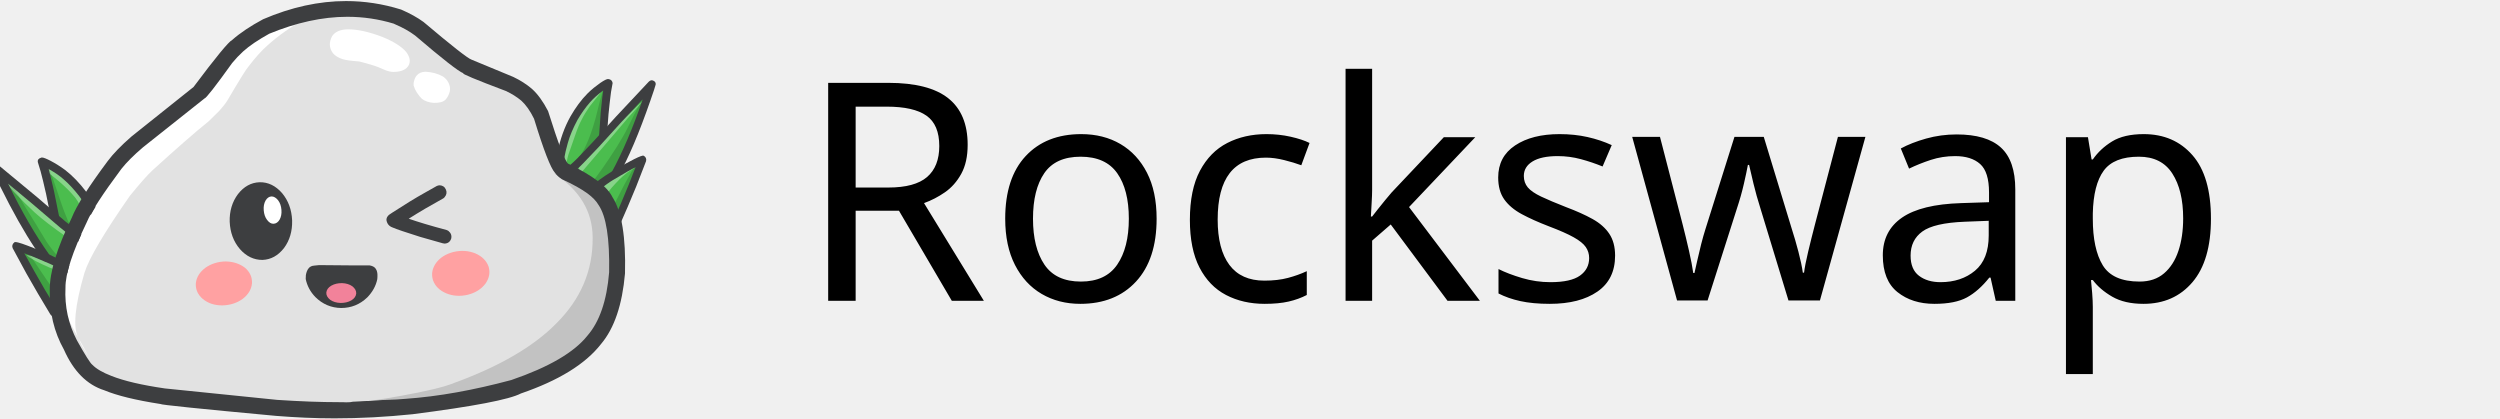
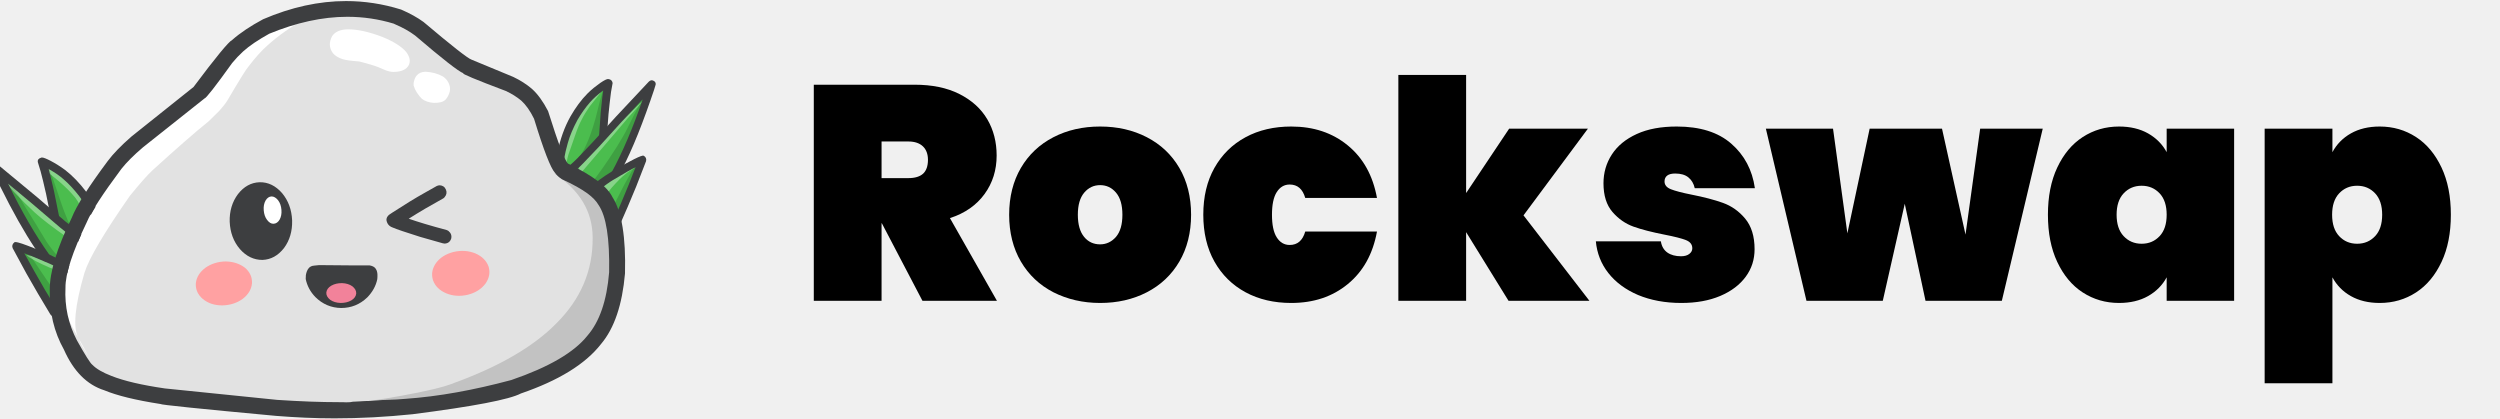
<svg xmlns="http://www.w3.org/2000/svg" version="1.1" id="Calque_1" x="0px" y="0px" viewBox="0 0 1638 274" style="enable-background:new 0 0 1638 274;" xml:space="preserve">
  <style type="text/css">
	.st0{fill:#E2E2E2;}
	.st1{fill:#4BBD4E;}
	.st2{fill:#FFFFFF;}
	.st3{fill:#C2C2C2;}
	.st4{fill:#3FA042;}
	.st5{fill:#FFFFFF;fill-opacity:0.341;}
	.st6{fill:#3D3E40;}
	.st7{fill:#F2829A;}
	.st8{fill:#FFA1A2;}
	.st9{fill:none;}
- 	.st10{font-family:'Poppins-Black';}
- 	.st11{font-size:200px;}
+ 	.st10{enable-background:new    ;}
</style>
  <g>
    <g>
-       <path class="st0" d="M229.6,6.4c-6.6,0-13.8,1.2-21.7,3.6h0c-16.9,0.2-33.4,6.2-49.7,17.8c-3.5,2.7-7.5,6.7-12.2,11.9    c-13.8,18.3-21.3,27.6-22.7,27.9c-2.8,3.1-12.8,10.6-30.1,22.7c-5.3,4.3-9.9,8.5-13.7,12.6c-9.4,9.5-17.3,20.3-23.5,32.5    c-16.6,31-22.1,56.2-16.4,75.9c2,9.4,7.8,19.2,17.5,29.5c4.7,5.3,12.7,9.7,24,13.2c14.1,4,25.4,6.1,34,6.4l79.2,3.3l4.5,0l0,0    l-2.2,3.6l-0.1,0.1c12.9,2.2,27.1,3.4,42.4,3.4c4.9,0,10-0.1,15.2-0.3c15.9-1,39.9-5.1,72.1-12.5c31.8-8.9,53.9-23.3,66.3-43.1    c5.5-8.6,8.9-19.2,10.1-31.9c2-19.8,0.9-33.5-3.2-41.1c-2.5-5.7-6.1-11.1-10.8-16.4c-0.4-1.1-5.5-5.4-15.2-13    c-1.7-1.5-3.2-3-4.6-4.7c-0.8-0.4-4.3-6.3-10.6-17.6l-3-3.7h0c-3.6-11.1-8.2-19-14-23.9c-3.5-2.9-7-5.3-10.5-7.2    c-1-0.7-10.2-5.1-27.8-13.5c-3.7-1.8-7.2-3.8-10.8-5.9c-4.5-2.6-11.9-8.6-22.1-17.9c-2.1-1.6-4-2.9-5.7-3.7    c-9.9-5.1-20.3-7.7-31-7.7c-0.1,0-0.2,0-0.3,0C231.9,6.5,230.7,6.4,229.6,6.4z" />
+       <path class="st0" d="M229.6,6.4c-6.6,0-13.8,1.2-21.7,3.6l0,0c-16.9,0.2-33.4,6.2-49.7,17.8c-3.5,2.7-7.5,6.7-12.2,11.9    c-13.8,18.3-21.3,27.6-22.7,27.9c-2.8,3.1-12.8,10.6-30.1,22.7c-5.3,4.3-9.9,8.5-13.7,12.6c-9.4,9.5-17.3,20.3-23.5,32.5    c-16.6,31-22.1,56.2-16.4,75.9c2,9.4,7.8,19.2,17.5,29.5c4.7,5.3,12.7,9.7,24,13.2c14.1,4,25.4,6.1,34,6.4l79.2,3.3h4.5l0,0    l-2.2,3.6l-0.1,0.1c12.9,2.2,27.1,3.4,42.4,3.4c4.9,0,10-0.1,15.2-0.3c15.9-1,39.9-5.1,72.1-12.5c31.8-8.9,53.9-23.3,66.3-43.1    c5.5-8.6,8.9-19.2,10.1-31.9c2-19.8,0.9-33.5-3.2-41.1c-2.5-5.7-6.1-11.1-10.8-16.4c-0.4-1.1-5.5-5.4-15.2-13    c-1.7-1.5-3.2-3-4.6-4.7c-0.8-0.4-4.3-6.3-10.6-17.6l-3-3.7l0,0c-3.6-11.1-8.2-19-14-23.9c-3.5-2.9-7-5.3-10.5-7.2    c-1-0.7-10.2-5.1-27.8-13.5c-3.7-1.8-7.2-3.8-10.8-5.9c-4.5-2.6-11.9-8.6-22.1-17.9c-2.1-1.6-4-2.9-5.7-3.7    c-9.9-5.1-20.3-7.7-31-7.7c-0.1,0-0.2,0-0.3,0C231.9,6.5,230.7,6.4,229.6,6.4z" />
    </g>
    <g>
      <path class="st1" d="M417.2,107.7c-8.5,2.2-16.4,7.1-23.8,14.6l11.5,16.8c0.4-0.7,0.9-1.6,1.3-2.6l5.9-13.3    c0.5-1.2,1.6-3.4,3.3-6.7c0.4-0.8,0.7-1.5,1-2.3C417.5,111.4,417.8,109.2,417.2,107.7" />
    </g>
    <g>
-       <path class="st1" d="M423,61.3l-5.2,5.4l-24.8,24.5l-18.2,19.3l20.2,12.8c4.6-4.9,6.9-7.5,6.9-7.9c1.1-1.9,4.3-8.2,9.6-18.8    c3.6-6.5,5.4-10,5.5-10.3C420.8,77,422.8,68.7,423,61.3" />
+       <path class="st1" d="M423,61.3l-5.2,5.4L393,91.2l-18.2,19.3l20.2,12.8c4.6-4.9,6.9-7.5,6.9-7.9c1.1-1.9,4.3-8.2,9.6-18.8    c3.6-6.5,5.4-10,5.5-10.3C420.8,77,422.8,68.7,423,61.3" />
    </g>
    <g>
      <path class="st1" d="M397.8,57.9c-3.2,0.1-7.3,2.7-12.4,7.7c-5,5.7-9.1,11.7-12.5,18c-3,6.1-4.9,12.5-6,19.1    c-0.4,2.9-0.5,4.9-0.4,5.9c0.1,0.7,1,1.7,2.6,2.9c3.8,2.4,8.1,3.6,13,3.4L397.8,91c-0.9-2.8-1.3-6.2-1.3-10.3c0-1.8,0.1-4.1,0.2-7    c0-0.6,0.3-3.7,0.8-9.4c0.2-3.6,0.3-5.6,0.3-6.2C397.9,58,397.9,58,397.8,57.9" />
    </g>
    <g>
      <path class="st1" d="M13.8,162.6c-0.3,0.2-0.2,0.9,0.2,2.1c0.3,1.2,0.9,2.7,1.6,4.3c0.1,0.4,2.3,4.6,6.6,12.4l3.6,7.6    c0.4,0.9,0.8,1.6,1,2c1.2,2,2.4,3.8,3.6,5.2c1.6,1.7,3.6,3.6,5.9,5.6l3.3-27.8c-6.8-4-10.9-6.2-12.4-6.8    C20.7,164.7,16.2,163.1,13.8,162.6" />
    </g>
    <g>
      <path class="st1" d="M3.2,115.7c-0.3,1.9,0.3,5.1,2,9.8c0.4,1.6,3.8,8.2,10.1,19.8c7.5,13.6,14.8,24.1,21.6,31.5l10.9-27    c-8.2-4.8-16.1-10.2-23.6-16.2c-2.5-1.9-5.5-4.4-9.1-7.3C9.4,120.9,5.4,117.3,3.2,115.7" />
    </g>
    <g>
      <path class="st1" d="M29.7,107.7c1.4,2.8,2.2,4.7,2.4,5.7c0.5,1.4,0.9,3.4,1.4,5.8c0.3,1.3,0.5,3.1,0.8,5.1    c0.2,1.1,0.6,5.4,1.4,12.9c0.4,3.6,0.8,6.5,1.2,8.7l11.3,6.9c3.5-6.3,5.9-11,7-14.1c1.1-3,1.5-5.3,1-6.9c-0.3-0.6-1.2-1.8-2.9-3.6    l-4.6-4.5c-4.6-4.9-7.8-8.2-9.7-9.8C36,110.9,32.8,108.9,29.7,107.7" />
    </g>
    <g>
      <path class="st2" d="M266.1,34c-2.9-3.4-8-6.7-15.3-9.7c-8.8-3.4-16.4-5.1-22.9-5.1c-4.9,0.1-8.4,1.6-10.3,4.5    c-2.1,4-2,7.7,0.5,11.1c1.4,1.7,3.6,3.1,6.5,4c1.1,0.3,2.4,0.6,4,0.8c1.3,0.2,3.6,0.4,6.9,0.7l0.8,0.2c1.7,0.4,4.8,1.3,9.1,2.6    c1,0.3,3.3,1.2,6.9,2.8c0.6,0.3,1.2,0.4,1.7,0.6c1.6,0.5,3.2,0.7,4.7,0.6c4.6-0.2,7.7-1.7,9.1-4.4C269.1,40.1,268.5,37.2,266.1,34    " />
    </g>
    <g>
      <path class="st2" d="M294.7,56.6c-0.7-2.9-2.3-5.1-4.7-6.6c-3.3-1.8-7-2.8-11.3-3c-2.5,0.1-4.4,0.9-5.7,2.5    c-0.7,0.8-1.3,2-1.7,3.5c-0.3,0.9-0.4,1.9-0.3,3c0.5,1.7,1.2,3.2,2.1,4.6c1.3,2,2.5,3.4,3.4,4.2c2,1.5,4.6,2.4,7.7,2.6    c3.7,0.1,6.3-0.6,7.8-2.2c1.1-1.3,1.9-2.7,2.4-4.3C294.9,59.6,295,58.2,294.7,56.6" />
    </g>
    <g>
-       <path class="st2" d="M232.7,0l-3.2,0.9c-2.8,0.8-1.8,0.5,3.1-0.9 M228,1.4l-55.4,15.8L170,19c-4.5,3.2-9.6,7.9-15.3,14    c-14.3,15-26.7,28.9-37.3,41.6l-5.1,4.7c-12.7,9.7-21.6,16.9-26.6,21.7c-6.9,6.2-13,12.6-18.3,19.2C53.5,135.9,44.1,155,39,177.1    c-2.3,11.5,1.8,26.3,12.3,44.2c-3.6-6.7-2.3-20.8,4-42.4c3-9.7,13-26.5,29.8-50.6c6.6-8.1,11.6-13.8,15-16.9    c15.3-13.9,27.5-24.6,36.8-32.1l6.7-6.6c2.2-2.4,4-4.7,5.4-6.9c7.8-13.3,12.4-20.7,13.8-22.2c4.4-5.8,8.6-10.5,12.6-14    c14.8-13.2,32.2-22.5,52.2-28.2 M51.4,221.5c0.6,1.6,1.3,3.2,2.2,4.8C59.5,236.3,58.8,234.7,51.4,221.5" />
+       <path class="st2" d="M232.7,0l-3.2,0.9C226.7,1.7,227.7,1.4,232.7,0 M228,1.4l-55.4,15.8L170,19c-4.5,3.2-9.6,7.9-15.3,14    c-14.3,15-26.7,28.9-37.3,41.6l-5.1,4.7C99.6,89,90.7,96.2,85.7,101c-6.9,6.2-13,12.6-18.3,19.2C53.5,135.9,44.1,155,39,177.1    c-2.3,11.5,1.8,26.3,12.3,44.2c-3.6-6.7-2.3-20.8,4-42.4c3-9.7,13-26.5,29.8-50.6c6.6-8.1,11.6-13.8,15-16.9    c15.3-13.9,27.5-24.6,36.8-32.1l6.7-6.6c2.2-2.4,4-4.7,5.4-6.9c7.8-13.3,12.4-20.7,13.8-22.2c4.4-5.8,8.6-10.5,12.6-14    c14.8-13.2,32.2-22.5,52.2-28.2 M51.4,221.5c0.6,1.6,1.3,3.2,2.2,4.8C59.5,236.3,58.8,234.7,51.4,221.5" />
    </g>
    <g>
      <path class="st3" d="M357.6,104.6l3.6,2.8C359.8,106.3,358.6,105.4,357.6,104.6" />
    </g>
    <g>
      <path class="st3" d="M362.8,113.4c17,11.1,25.5,25.2,25.5,42.4c0.2,21.5-7.8,40.2-23.9,56.2c-14.8,15-37,28-66.6,38.8    c-6.5,2.7-18.5,5.6-36,8.7c-21.2,3.8-38.7,5.8-52.5,6c6.2,1,28.4,0.4,66.5-1.6c11.8-0.7,26.1-2.8,42.6-6.3    c12.2-2.8,25.6-7.2,40.3-13.3c7.7-3.5,15.1-8.7,22.2-15.5c18.8-18.8,25.5-44.5,20.2-77c-1.6-9.6-4.2-17.5-7.8-23.9L363,113.5" />
    </g>
    <g>
      <path class="st4" d="M416,108.7c-1,1.5-3.3,5.6-6.9,12.2l-1.4,2.7l-2.9,5.7l-2.3,4.4c-0.3,0.5-0.3,1.7,0.1,3.5    c0.2,1.1,0.5,2.1,0.9,3c0,0.1,0.2,0.1,0.4-0.1c2-1.7,3.8-4.3,5.4-7.7c0.6-1.3,1.3-2.9,2-4.8l2.6-7.5l0.8-2.1    c0.9-2,1.6-3.5,2.3-4.6L416,108.7" />
    </g>
    <g>
      <path class="st4" d="M423.1,61.1c-1,1.6-3.6,6.4-7.7,14.2l-5.5,11.1c-0.5,1-2.4,4.2-5.7,9.7c-7.3,11.4-12.9,19.3-16.8,23.9    c-0.3,1.4-0.2,2.6,0.2,3.5c1.3,0.1,2.9-0.3,4.9-1.3c2.1-1.2,3.9-2.5,5.5-4.1c3.6-3.4,6.1-6,7.3-8L423.1,61.1" />
    </g>
    <g>
      <path class="st4" d="M395.5,57.5c-1.1,3.7-1.9,6.8-2.6,9.2c-2,8.2-3,12.1-3,11.8c-1,3.5-1.9,6.6-2.9,9.2c-1.4,4-2.9,7.3-4.2,9.9    c-0.7,1.4-2.4,4.3-5.1,8.7c-0.1,0.2,0.1,0.2,0.6-0.1c0.8-0.5,1.7-1.1,2.8-2c1.3-1,2.5-2.1,3.7-3.3c2.9-2.8,6.3-6.9,10.3-12.4    L395.5,57.5" />
    </g>
    <g>
      <path class="st4" d="M36,190.4c-1.6-1.8-3.3-3.9-5-6.4l-9.8-14.5l-1.9-2.8c-2.2-3-3.2-4.2-3.2-3.8c-0.2,0.6,0,2.6,0.6,6.2    c0.5,2.2,1.2,4.4,2.1,6.4c2.7,5.9,6.5,12.4,11.3,19.4l1.8,2.3L36,190.4" />
    </g>
    <g>
      <path class="st4" d="M38.6,168.6c-2.9-3-5.6-6.5-8.3-10.5c-3.6-6.1-8.4-14-14.4-23.5L6.8,119l-1.6-2.6c-0.1-0.2-0.2-0.3-0.4-0.3    c-0.6,1.3-0.8,3.1-0.5,5.4c0.5,3.6,1.2,6.1,2.1,7.6c0.7,1.4,1.3,2.6,1.8,3.4l8.7,13.5l11.4,19.4c0.8,1.5,2.3,2.8,4.6,4L38.6,168.6    " />
    </g>
    <g>
      <path class="st4" d="M46.6,149.2c-1.6-3.4-3.1-6.9-4.4-10.3c-0.5-1.2-0.9-2.5-1.4-3.8c-4.3-12.7-6.4-19-6.5-18.9    c-1-2.8-2-5.4-3-7.7c-0.4,0.7-0.6,2-0.7,4c-0.1,1.7,0,3.6,0.4,5.9c0,0.7,1.1,5.4,3.3,14c1.2,4.8,2.1,8.1,2.8,9.9L46.6,149.2" />
    </g>
    <g>
      <path class="st5" d="M54,133.1c0.6-2.7-1.6-6.8-6.6-12.2c-3.4-3.6-6.5-6.6-9.5-9c-1.8-1.4-4.1-2.5-6.9-3.3l-0.1,4    c5.3,4,9.9,7.9,13.7,11.7c1.5,1.5,3,3.2,4.7,5.2c1,1.3,2,2.9,3,4.8c0.1,0.2,0.5,0,1.1-0.4C53.6,133.6,53.8,133.4,54,133.1" />
    </g>
    <g>
      <path class="st5" d="M44.2,155.7l-2-7.7L15,127.7l-11.8-9.2c-0.9-0.6-1.1-0.8-0.8-0.4c2.2,2.6,4.5,5.2,6.9,7.8    c4.9,5.2,9.3,9.5,13.3,13.2C27.4,143.5,34.6,149,44.2,155.7" />
    </g>
    <g>
      <path class="st5" d="M36,176.7l-0.1-3.4l-4.8-2c-1-0.4-1.8-0.7-2.6-1c-1.9-0.7-3.7-1.4-5.4-1.9c-2.3-0.7-4.2-1.1-5.7-1.3    c-0.1,0-0.1,0,0,0.1l0.9,0.7c0.7,0.5,1.3,1,1.9,1.3c2,1.3,4.4,2.5,7.1,3.8C30.9,174.7,33.8,175.9,36,176.7" />
    </g>
    <g>
-       <path class="st5" d="M396.4,57.1l-6.9,4.6c-1.8,1.5-3.5,3.3-5.3,5.4c-5.2,6.5-9.6,13.1-13.2,19.9c-2.3,4.5-3.4,8.4-3.4,11.9    c0,1.6,0.4,3.1,1,4.6c1,1.9,1.9,3,2.6,3.1c0.4-2.2,0.8-3.9,1.2-5.2l4.7-13.5c1.3-3.8,2.7-7.1,4.2-9.9c1.3-2.6,3-5.3,5-8.2    L396.4,57.1" />
+       <path class="st5" d="M396.4,57.1l-6.9,4.6c-1.8,1.5-3.5,3.3-5.3,5.4C379,73.6,374.6,80.2,371,87c-2.3,4.5-3.4,8.4-3.4,11.9    c0,1.6,0.4,3.1,1,4.6c1,1.9,1.9,3,2.6,3.1c0.4-2.2,0.8-3.9,1.2-5.2l4.7-13.5c1.3-3.8,2.7-7.1,4.2-9.9c1.3-2.6,3-5.3,5-8.2    L396.4,57.1" />
    </g>
    <g>
      <path class="st5" d="M424.1,63.4L412,74.8L392.4,91c-3,2.6-5.3,4.8-6.8,6.4c-2.8,3-4.9,6.1-6.2,9.3c-0.4,1.4-0.5,2.6-0.3,3.6    c0.4,2.1,0.9,3.2,1.4,3.2L411,77.8C417.9,69.9,422.3,65.1,424.1,63.4" />
    </g>
    <g>
      <path class="st5" d="M418.4,108.7l-10.8,4.4c-1.3,0.4-2.5,0.9-3.6,1.4c-1.6,0.8-3.5,2-5.5,3.6c-1,0.9-1.8,1.9-2.5,3    c-0.4,0.7-0.7,1.6-0.9,2.8c-0.1,0.1,0,0.4,0.1,0.7c0.2,0.3,0.6,0.9,1.1,1.7c0.5,0.7,0.8,0.9,1,0.8c0.1,0,0.2-0.1,0.3-0.2    c2.4-3,4.2-5.2,5.7-6.7c1.8-2,3.5-3.6,5-4.9C411.7,112.3,415,110.2,418.4,108.7" />
    </g>
    <g>
-       <path class="st6" d="M227.6,11c10.4,0,20.5,1.5,30.4,4.5l0.6,0.3c5.4,2.3,9.8,4.8,13.4,7.5c17.9,15.3,28.4,23.5,31.6,24.7    c-1.4,0.2,7.9,4.1,27.8,11.6c3.9,1.8,7.2,3.9,10.1,6.3c3,2.7,5.8,6.6,8.4,11.9c6.3,20.6,10.9,32.4,13.7,35.4    c1.1,1.6,2.6,2.9,4.5,4.2c7.2,3.3,12.8,6.4,16.9,9.4c3.2,2.4,5.6,4.8,7.1,7.4c5.1,7.3,7.4,22,7,44.2c-1.5,18.6-6.3,32.4-14.2,41.5    c-8.7,11-25.4,20.7-49.9,29.1c-24.6,6.6-47.7,10.8-69.2,12.3c-2.7,0.3-7.8,0.6-15.1,0.8h0c-0.1,0-0.1,0-0.2,0l-3.7,0.3    c-1.8,0.1-3.3,0.2-4.4,0.3c-1.8,0-3.6,0.1-5.4,0.2l-1.7,0.1c-1,0.1-1.7,0.1-2,0.1c-0.6,0-1.3,0.1-2.1,0.1h0    c-1,0.3-2.4,0.4-4.4,0.4c-0.8,0-1.7,0-2.6-0.1c-0.7,0-1.5,0-2.2,0c-11.8,0-25.3-0.5-40.4-1.5l-73.6-7.5c-15.1-2.2-26.7-4.9-35-8.2    c-5.7-2.2-9.9-4.6-12.6-7.4c-1.2-0.9-4.6-6.2-10-15.9c-5.6-10.7-8.1-22.2-7.5-34.5c-0.1-9.1,4.6-23.5,14-43    c2.8-6.7,10.3-18.3,22.6-34.8c3.4-4.3,8.1-9,14.2-14.2l40.3-32c0.9,0,7-7.7,18.1-23.2c2.3-2.8,4.7-5.3,7.2-7.6    c4.2-3.8,9.9-7.6,17.1-11.6C194.1,14.8,211.2,11,227.6,11z M227.5,263.8l1.2,0h0l0,0c-0.1,0-0.1,0-0.2,0c-0.1,0-0.1,0-0.2,0    c0,0,0,0-0.1,0c-0.1,0-0.2,0-0.2,0C227.8,263.8,227.7,263.8,227.5,263.8L227.5,263.8z M226.7,0.7c-17.8,0-35.9,4-54.3,11.9    c-8.4,4.5-15.1,9-20.3,13.6c-2.3,1.1-10.7,11.3-25.3,30.8L86.2,89.4c-6.9,6-12.1,11.4-15.6,16.1c-12.6,16.9-20.5,29.3-23.6,37.2    c-9.7,19.8-14.5,35.6-14.4,47.4c-0.3,14.4,2.8,27.4,9.3,39c6.3,14.2,15.1,23,26.4,26.6c8.4,3.5,20.7,6.5,36.8,9    c0,0.5,25.3,3.1,75.9,7.8c12.6,1,25.3,1.6,38.1,1.6c16.8,0,33.9-0.9,51.2-2.7c39.8-5.1,63.4-9.6,71-13.6    c24.8-8.5,42.3-19.3,52.5-32.4c8.7-10.3,13.9-25.7,15.7-46.2c0.6-23.8-2.1-40.5-8.2-50c-3.3-6.9-13-14.2-29.1-22    c-1.9-1.3-6.3-12.8-13.1-34.4c-3.2-6.2-6.7-11.1-10.6-14.6c-3.5-3-7.6-5.6-12.2-7.8L309,39.1c-2.3-0.7-12.8-8.9-31.5-24.7    c-4-2.9-8.8-5.6-14.6-8.1l-0.3-0.1C250.7,2.5,238.8,0.7,226.7,0.7z" />
+       <path class="st6" d="M227.6,11c10.4,0,20.5,1.5,30.4,4.5l0.6,0.3c5.4,2.3,9.8,4.8,13.4,7.5c17.9,15.3,28.4,23.5,31.6,24.7    c-1.4,0.2,7.9,4.1,27.8,11.6c3.9,1.8,7.2,3.9,10.1,6.3c3,2.7,5.8,6.6,8.4,11.9c6.3,20.6,10.9,32.4,13.7,35.4    c1.1,1.6,2.6,2.9,4.5,4.2c7.2,3.3,12.8,6.4,16.9,9.4c3.2,2.4,5.6,4.8,7.1,7.4c5.1,7.3,7.4,22,7,44.2c-1.5,18.6-6.3,32.4-14.2,41.5    c-8.7,11-25.4,20.7-49.9,29.1c-24.6,6.6-47.7,10.8-69.2,12.3c-2.7,0.3-7.8,0.6-15.1,0.8l0,0c-0.1,0-0.1,0-0.2,0l-3.7,0.3    c-1.8,0.1-3.3,0.2-4.4,0.3c-1.8,0-3.6,0.1-5.4,0.2l-1.7,0.1c-1,0.1-1.7,0.1-2,0.1c-0.6,0-1.3,0.1-2.1,0.1l0,0    c-1,0.3-2.4,0.4-4.4,0.4c-0.8,0-1.7,0-2.6-0.1c-0.7,0-1.5,0-2.2,0c-11.8,0-25.3-0.5-40.4-1.5l-73.6-7.5c-15.1-2.2-26.7-4.9-35-8.2    c-5.7-2.2-9.9-4.6-12.6-7.4c-1.2-0.9-4.6-6.2-10-15.9c-5.6-10.7-8.1-22.2-7.5-34.5c-0.1-9.1,4.6-23.5,14-43    c2.8-6.7,10.3-18.3,22.6-34.8c3.4-4.3,8.1-9,14.2-14.2l40.3-32c0.9,0,7-7.7,18.1-23.2c2.3-2.8,4.7-5.3,7.2-7.6    c4.2-3.8,9.9-7.6,17.1-11.6C194.1,14.8,211.2,11,227.6,11z M227.5,263.8h1.2l0,0l0,0c-0.1,0-0.1,0-0.2,0c-0.1,0-0.1,0-0.2,0    c0,0,0,0-0.1,0s-0.2,0-0.2,0C227.8,263.8,227.7,263.8,227.5,263.8L227.5,263.8z M226.7,0.7c-17.8,0-35.9,4-54.3,11.9    c-8.4,4.5-15.1,9-20.3,13.6c-2.3,1.1-10.7,11.3-25.3,30.8L86.2,89.4c-6.9,6-12.1,11.4-15.6,16.1C58,122.4,50.1,134.8,47,142.7    c-9.7,19.8-14.5,35.6-14.4,47.4c-0.3,14.4,2.8,27.4,9.3,39c6.3,14.2,15.1,23,26.4,26.6c8.4,3.5,20.7,6.5,36.8,9    c0,0.5,25.3,3.1,75.9,7.8c12.6,1,25.3,1.6,38.1,1.6c16.8,0,33.9-0.9,51.2-2.7c39.8-5.1,63.4-9.6,71-13.6    c24.8-8.5,42.3-19.3,52.5-32.4c8.7-10.3,13.9-25.7,15.7-46.2c0.6-23.8-2.1-40.5-8.2-50c-3.3-6.9-13-14.2-29.1-22    c-1.9-1.3-6.3-12.8-13.1-34.4c-3.2-6.2-6.7-11.1-10.6-14.6c-3.5-3-7.6-5.6-12.2-7.8L309,39.1c-2.3-0.7-12.8-8.9-31.5-24.7    c-4-2.9-8.8-5.6-14.6-8.1l-0.3-0.1C250.7,2.5,238.8,0.7,226.7,0.7z" />
    </g>
    <g>
-       <path class="st6" d="M10.1,158.6c-0.3,0-0.4,0-0.6,0.1l0,0c-1.4,1.1-1.8,2.4-1.2,3.9l9,16.6c4.9,8.7,10.1,17.6,15.7,26.8    c0.3,0.3,0.5,0.6,0.8,0.8h0c0,0,0,0,0,0h0c0.4,0.3,0.9,0.4,1.3,0.4c0.4,0,0.8-0.1,1.2-0.2c1.4-0.9,1.9-2.1,1.3-3.6l-5.1-8.5h0l0,0    h0l-3.1-5.1l-7.1-12.4l-6.3-11.4h0c2,0.6,7.6,2.9,16.8,6.9c0.5,0.2,1.2,0.5,1.9,0.9l0,0c0,0,0,0,0,0h0c2.2,1.1,5.3,2.8,9.2,5.1    c0.1,0,0.1,0,0.2,0l0,0c0.4-1.6,0.8-3.3,1.3-5.1h0c-2.1-1.5-5.2-3.2-9.3-5.2c-1.1-0.5-2.3-1.1-3.6-1.7c-0.2-0.1-0.3-0.1-0.5-0.2h0    l0,0h0c-3.4-1.5-6.4-2.7-9-3.8h0C16.1,160.1,11.8,158.6,10.1,158.6z" />
+       <path class="st6" d="M10.1,158.6c-0.3,0-0.4,0-0.6,0.1l0,0c-1.4,1.1-1.8,2.4-1.2,3.9l9,16.6c4.9,8.7,10.1,17.6,15.7,26.8    c0.3,0.3,0.5,0.6,0.8,0.8l0,0l0,0l0,0c0.4,0.3,0.9,0.4,1.3,0.4c0.4,0,0.8-0.1,1.2-0.2c1.4-0.9,1.9-2.1,1.3-3.6l-5.1-8.5l0,0l0,0    l0,0l-3.1-5.1l-7.1-12.4L16,166l0,0c2,0.6,7.6,2.9,16.8,6.9c0.5,0.2,1.2,0.5,1.9,0.9l0,0l0,0l0,0c2.2,1.1,5.3,2.8,9.2,5.1    c0.1,0,0.1,0,0.2,0l0,0c0.4-1.6,0.8-3.3,1.3-5.1l0,0c-2.1-1.5-5.2-3.2-9.3-5.2c-1.1-0.5-2.3-1.1-3.6-1.7c-0.2-0.1-0.3-0.1-0.5-0.2    l0,0l0,0l0,0c-3.4-1.5-6.4-2.7-9-3.8l0,0C16.1,160.1,11.8,158.6,10.1,158.6z" />
    </g>
    <g>
-       <path class="st6" d="M-2.3,107.9c-0.3,0-0.6,0.1-1,0.2l-0.1,0c-1.4,0.7-1.9,1.8-1.6,3.1c0.4,1.3,2.1,4.8,5,10.7    c8.3,16.8,16,30.4,23.1,41h0c1.9,2.8,3.7,5.4,5.5,7.8c0.5,0.4,1.1,0.6,1.7,0.6c0.5,0,1.1-0.2,1.6-0.5c1-0.8,1.3-1.9,0.9-3.2    c-0.2-0.3-0.4-0.6-0.6-0.9h0c0,0,0,0,0,0h0c-9-12.6-18-28.1-26.9-46.4h0l16.2,13.5l17.8,15.2l3.4,2.7h0c0,0,0,0,0,0h0l8.4,6.9    c0.7-1.7,1.4-3.4,2.2-5.1h0l-8.4-6.8l-1.8-1.4l-4.8-4.1l-6.5-5.6l-7.1-6.1l-25.1-20.8C-1,108.2-1.6,107.9-2.3,107.9z" />
+       <path class="st6" d="M-2.3,107.9c-0.3,0-0.6,0.1-1,0.2h-0.1c-1.4,0.7-1.9,1.8-1.6,3.1c0.4,1.3,2.1,4.8,5,10.7    c8.3,16.8,16,30.4,23.1,41l0,0c1.9,2.8,3.7,5.4,5.5,7.8c0.5,0.4,1.1,0.6,1.7,0.6c0.5,0,1.1-0.2,1.6-0.5c1-0.8,1.3-1.9,0.9-3.2    c-0.2-0.3-0.4-0.6-0.6-0.9l0,0l0,0l0,0c-9-12.6-18-28.1-26.9-46.4l0,0l16.2,13.5L39.3,149l3.4,2.7l0,0l0,0l0,0l8.4,6.9    c0.7-1.7,1.4-3.4,2.2-5.1l0,0l-8.4-6.8l-1.8-1.4l-4.8-4.1l-6.5-5.6l-7.1-6.1l-25.1-20.8C-1,108.2-1.6,107.9-2.3,107.9z" />
    </g>
    <g>
-       <path class="st6" d="M27.5,103.2c-0.2,0-0.4,0-0.5,0.1l0,0c-1.7,0.5-2.5,1.4-2.2,3c1.3,3.9,2.4,8,3.4,12.2l2,8.6l1.7,8.4l1.4,6.8    c0.1,0.4,0.2,0.7,0.5,1c0.6,0.7,1.3,1.1,2.1,1.1c0.3,0,0.6,0,1-0.1c1.1-0.5,1.7-1.3,1.8-2.6l-0.1-0.5l-3.2-15.9    c-2-8.5-3.1-13.3-3.5-14.5h0l0.1,0c4.1,2.3,7.4,4.6,9.8,6.8c3.6,3.1,6.9,6.8,10.1,10.9c0.5,0.7,1,1.4,1.5,2.1l0,0c0,0,0,0,0,0h0    c2.4,3.5,4.4,7,6,10.4c0.9-1.7,2-3.5,3.2-5.5h0c-1.8-3.5-3.9-6.7-6.1-9.8c0,0,0,0,0,0c-4.3-5.7-8.9-10.5-13.8-14.3    c-3.1-2.3-6.3-4.3-9.5-6C30.3,103.9,28.5,103.2,27.5,103.2z" />
+       <path class="st6" d="M27.5,103.2c-0.2,0-0.4,0-0.5,0.1l0,0c-1.7,0.5-2.5,1.4-2.2,3c1.3,3.9,2.4,8,3.4,12.2l2,8.6l1.7,8.4l1.4,6.8    c0.1,0.4,0.2,0.7,0.5,1c0.6,0.7,1.3,1.1,2.1,1.1c0.3,0,0.6,0,1-0.1c1.1-0.5,1.7-1.3,1.8-2.6l-0.1-0.5l-3.2-15.9    c-2-8.5-3.1-13.3-3.5-14.5l0,0H32c4.1,2.3,7.4,4.6,9.8,6.8c3.6,3.1,6.9,6.8,10.1,10.9c0.5,0.7,1,1.4,1.5,2.1l0,0l0,0l0,0    c2.4,3.5,4.4,7,6,10.4c0.9-1.7,2-3.5,3.2-5.5l0,0c-1.8-3.5-3.9-6.7-6.1-9.8l0,0c-4.3-5.7-8.9-10.5-13.8-14.3    c-3.1-2.3-6.3-4.3-9.5-6C30.3,103.9,28.5,103.2,27.5,103.2z" />
    </g>
    <g>
      <path class="st6" d="M288.1,121.4c-0.7,0-1.4,0.2-2,0.5l-7.8,4.4c-6.1,3.4-13.1,7.7-21.1,12.9c-1.3,0.8-2.1,1.4-2.5,1.9l0.9-0.8    l-0.5,0.3c-0.4,0.3-0.7,0.6-1,1c-0.7,0.8-0.9,1.7-0.9,2.6c0.4,2.4,1.7,4,3.9,4.8c2.7,1.2,8.7,3.2,18.2,6.2l14.8,4.2    c0.4,0.1,0.8,0.2,1.2,0.2c2.2-0.1,3.6-1.2,4.3-3.2c0.5-2-0.1-3.7-1.8-5.1c-0.4-0.3-0.8-0.4-1.2-0.6c-10.5-2.8-18.8-5.3-24.8-7.4    c7.1-4.5,14.6-8.9,22.6-13.3c0.3-0.2,0.6-0.4,0.9-0.8c1.3-1.5,1.6-3.2,0.9-4.9C291.4,122.4,290,121.5,288.1,121.4" />
    </g>
    <g>
      <path class="st6" d="M170.1,119.4c-5.6,0.2-10.3,2.8-14.2,7.8c-3.8,5.1-5.6,11.2-5.4,18.1c0.3,7,2.5,13,6.7,17.9    c4.2,4.8,9.2,7.1,14.7,7.1c5.6-0.2,10.3-2.8,14.2-7.8c3.7-5,5.5-11.1,5.3-18.1c-0.3-7-2.5-13-6.6-17.9    C180.6,121.7,175.7,119.3,170.1,119.4" />
    </g>
    <g>
-       <path class="st2" d="M177.9,128.7c-1.6,0.1-2.9,1-3.9,2.7c-1,1.8-1.4,3.9-1.2,6.4c0.2,2.5,0.9,4.6,2.2,6.3    c1.3,1.7,2.7,2.6,4.3,2.5c1.6-0.1,2.9-1,3.9-2.7c1-1.8,1.4-3.9,1.2-6.4c-0.2-2.5-0.9-4.6-2.2-6.3    C180.9,129.6,179.5,128.7,177.9,128.7" />
+       <path class="st2" d="M177.9,128.7c-1.6,0.1-2.9,1-3.9,2.7c-1,1.8-1.4,3.9-1.2,6.4s0.9,4.6,2.2,6.3s2.7,2.6,4.3,2.5s2.9-1,3.9-2.7    c1-1.8,1.4-3.9,1.2-6.4s-0.9-4.6-2.2-6.3C180.9,129.6,179.5,128.7,177.9,128.7" />
    </g>
    <g>
-       <path class="st6" d="M209.1,173.7l-3,0.3c-0.6,0.1-1.1,0.1-1.4,0.2c-1,0.3-1.9,0.8-2.5,1.6c-0.9,1.1-1.5,2.6-1.8,4.5    c-0.1,0.9-0.1,1.7-0.1,2.5h0c0.9,4.4,3,8.4,6.3,11.8c4.7,4.7,10.4,7.1,16.9,7.2c6.6,0,12.3-2.3,17.1-6.9c3.4-3.5,5.7-7.5,6.6-12h0    l0.1-1.5c0-0.7,0-1.3,0-1.7c-0.1-1.4-0.4-2.5-1-3.4c-0.5-0.9-1.3-1.5-2.3-1.9c-0.5-0.2-1.1-0.4-1.8-0.5h0l-10.2,0L209.1,173.7z" />
+       <path class="st6" d="M209.1,173.7l-3,0.3c-0.6,0.1-1.1,0.1-1.4,0.2c-1,0.3-1.9,0.8-2.5,1.6c-0.9,1.1-1.5,2.6-1.8,4.5    c-0.1,0.9-0.1,1.7-0.1,2.5l0,0c0.9,4.4,3,8.4,6.3,11.8c4.7,4.7,10.4,7.1,16.9,7.2c6.6,0,12.3-2.3,17.1-6.9c3.4-3.5,5.7-7.5,6.6-12    l0,0l0.1-1.5c0-0.7,0-1.3,0-1.7c-0.1-1.4-0.4-2.5-1-3.4c-0.5-0.9-1.3-1.5-2.3-1.9c-0.5-0.2-1.1-0.4-1.8-0.5l0,0H232L209.1,173.7z" />
    </g>
    <g>
      <path class="st7" d="M224.1,185.5c-2.7,0-5,0.5-7.1,1.7c-2,1.2-3,2.7-3.2,4.5c-0.1,1.8,0.8,3.3,2.5,4.7c1.8,1.3,4.1,2,6.8,2.1    c2.7,0,5-0.5,7.1-1.7c2-1.2,3-2.7,3.2-4.5c0.1-1.8-0.8-3.3-2.5-4.7C229.1,186.3,226.8,185.6,224.1,185.5" />
    </g>
    <g>
      <path class="st8" d="M147.8,171.3c-5,0.1-9.5,1.5-13.3,4.2c-3.7,2.8-5.8,6.2-6.2,10.2c-0.2,4,1.3,7.4,4.6,10.2    c3.4,2.8,7.6,4.2,12.7,4.2c5.1-0.1,9.5-1.5,13.3-4.2c3.7-2.8,5.8-6.2,6.2-10.2c0.2-4-1.3-7.4-4.5-10.2    C157.1,172.8,152.9,171.4,147.8,171.3" />
    </g>
    <g>
      <path class="st8" d="M297.1,165.1c5-1.2,9.8-0.9,14.3,0.9c4.4,1.9,7.3,4.8,8.7,8.6c1.2,3.9,0.5,7.6-2,11.2    c-2.7,3.6-6.5,6-11.5,7.3c-5,1.2-9.8,0.9-14.2-0.9c-4.4-1.9-7.3-4.7-8.7-8.6c-1.2-3.9-0.6-7.6,2-11.3    C288.2,168.9,292,166.4,297.1,165.1" />
    </g>
    <g>
      <path class="st6" d="M421.7,102c-1.2-0.5-8.2,3-20.9,10.4c-6.5,4-10.7,7.2-12.6,9.4c-0.4,1.1-0.2,2,0.6,2.8    c0.8,0.7,1.7,0.9,2.8,0.5c4.6-3.5,7.9-5.9,9.8-7c8.1-4.9,13.1-7.7,15-8.5l-4.5,11.5l-5.2,12.5l-6.1,13.9c-0.4,1.5,0.2,2.6,1.6,3.2    c1.3,0.3,2.3-0.1,3-1.3c4.2-9.3,8-18.4,11.6-27.1l6.5-16.7C423.7,104,423.1,102.8,421.7,102" />
    </g>
    <g>
-       <path class="st6" d="M427.7,52.7c-0.9-0.3-1.8,0-2.7,0.9l-21.2,22.6l-15.5,17l-10,10.5c-1.7,1.7-3.5,3.4-5.6,5.2    c-1.1,1.9-0.7,3.2,1.1,4.1c0.8,0.2,1.5,0.1,2.2-0.3c1.9-1.5,3.9-3.4,6.2-5.8l10.2-10.7l15-16.5l13.7-14.6    c-6.4,18.7-13.2,34.7-20.4,47.9c-0.3,1.3,0.1,2.3,1.2,2.9c1.2,0.5,2.2,0.4,3.1-0.5c6.7-11.6,13.7-28.1,21.1-49.4    c2.1-5.9,3.2-9.4,3.5-10.6c0.2-1.3-0.5-2.2-1.9-2.7" />
+       <path class="st6" d="M427.7,52.7c-0.9-0.3-1.8,0-2.7,0.9l-21.2,22.6l-15.5,17l-10,10.5c-1.7,1.7-3.5,3.4-5.6,5.2    c-1.1,1.9-0.7,3.2,1.1,4.1c0.8,0.2,1.5,0.1,2.2-0.3c1.9-1.5,3.9-3.4,6.2-5.8l10.2-10.7l15-16.5l13.7-14.6    c-6.4,18.7-13.2,34.7-20.4,47.9c-0.3,1.3,0.1,2.3,1.2,2.9c1.2,0.5,2.2,0.4,3.1-0.5c6.7-11.6,13.7-28.1,21.1-49.4    c2.1-5.9,3.2-9.4,3.5-10.6C429.8,54.1,429.1,53.2,427.7,52.7" />
    </g>
    <g>
-       <path class="st6" d="M398.6,51.8c-0.8-0.2-2.6,0.7-5.4,2.6c-2.8,2-5.6,4.2-8.2,6.8c-4.2,4.2-7.9,9.3-11.3,15.2    c-3.9,7-6.7,14.9-8.5,23.8c-0.3,1.5-0.6,3.2-0.8,5.1c0,0.7,0,1.7,0.2,3c0.3,1.2,1,2,2.3,2.2c1.3,0,2.2-0.6,2.6-1.7    c-0.4-2.6,0.4-7.6,2.5-15c1.3-4.8,3.5-9.9,6.4-15.3c2.5-4.2,5.2-8.1,8.2-11.5c2.1-2.4,4.9-5,8.5-7.6l0.1,0    c-0.2,1.2-0.8,5.9-1.6,14.1l-1.1,15.8c0.2,1.2,0.8,2,2,2.3c1.2,0.2,2.1-0.2,2.8-1.2c0.2-0.3,0.3-0.6,0.3-1l1.1-14.7l0.9-8.4    c0.4-4.1,1-8.1,1.8-11.9C401.1,52.9,400.3,52,398.6,51.8" />
+       <path class="st6" d="M398.6,51.8c-0.8-0.2-2.6,0.7-5.4,2.6c-2.8,2-5.6,4.2-8.2,6.8c-4.2,4.2-7.9,9.3-11.3,15.2    c-3.9,7-6.7,14.9-8.5,23.8c-0.3,1.5-0.6,3.2-0.8,5.1c0,0.7,0,1.7,0.2,3c0.3,1.2,1,2,2.3,2.2c1.3,0,2.2-0.6,2.6-1.7    c-0.4-2.6,0.4-7.6,2.5-15c1.3-4.8,3.5-9.9,6.4-15.3c2.5-4.2,5.2-8.1,8.2-11.5c2.1-2.4,4.9-5,8.5-7.6h0.1    c-0.2,1.2-0.8,5.9-1.6,14.1l-1.1,15.8c0.2,1.2,0.8,2,2,2.3c1.2,0.2,2.1-0.2,2.8-1.2c0.2-0.3,0.3-0.6,0.3-1l1.1-14.7l0.9-8.4    c0.4-4.1,1-8.1,1.8-11.9C401.1,52.9,400.3,52,398.6,51.8" />
    </g>
  </g>
  <rect x="523.2" y="49.1" class="st9" width="1114.8" height="175.8" />
-   <text transform="matrix(1 0 0 1 523.2139 197.0774)" class="st10 st11">Rockswap</text>
+   <g class="st10">
+     <path d="M604.4,197.1l-26.6-50.8h-0.2v50.8h-44.4V55.5h66c11.5,0,21.3,2,29.4,6.1c8.1,4.1,14.2,9.6,18.3,16.6   c4.1,7,6.1,14.9,6.1,23.7c0,9.5-2.6,17.9-7.9,25.2c-5.3,7.3-12.8,12.6-22.7,15.8l30.8,54.2H604.4z M577.6,116.7h17.6   c4.3,0,7.5-1,9.6-2.9c2.1-1.9,3.2-5,3.2-9.1c0-3.7-1.1-6.7-3.3-8.8c-2.2-2.1-5.4-3.2-9.5-3.2h-17.6V116.7z" />
+     <path d="M690.2,191.5c-9.1-4.7-16.2-11.4-21.3-20.1c-5.1-8.7-7.7-19-7.7-30.7c0-11.7,2.6-22,7.7-30.7c5.1-8.7,12.2-15.4,21.3-20.1   c9.1-4.7,19.3-7,30.6-7c11.3,0,21.5,2.3,30.6,7c9.1,4.7,16.2,11.4,21.3,20.1c5.1,8.7,7.7,19,7.7,30.7c0,11.7-2.6,22-7.7,30.7   c-5.1,8.7-12.2,15.4-21.3,20.1c-9.1,4.7-19.3,7-30.6,7C709.5,198.5,699.3,196.1,690.2,191.5z M731.2,155.2   c2.8-3.3,4.2-8.1,4.2-14.5c0-6.4-1.4-11.2-4.2-14.5c-2.8-3.3-6.3-4.9-10.4-4.9c-4.1,0-7.6,1.6-10.4,4.9c-2.8,3.3-4.2,8.1-4.2,14.5   c0,6.4,1.4,11.2,4.1,14.5c2.7,3.3,6.2,4.9,10.5,4.9C724.9,160.1,728.4,158.4,731.2,155.2z" />
+     <path d="M795.7,110c4.9-8.7,11.7-15.4,20.4-20.1c8.7-4.7,18.7-7,29.9-7c14.7,0,27,4.1,37.1,12.4c10.1,8.3,16.4,19.7,19.1,34.4h-47   c-1.7-5.9-5.1-8.8-10.2-8.8c-3.6,0-6.4,1.7-8.5,5c-2.1,3.3-3.1,8.3-3.1,14.8c0,6.5,1,11.5,3.1,14.8c2.1,3.3,4.9,5,8.5,5   c5.1,0,8.5-2.9,10.2-8.8h47c-2.7,14.7-9,26.1-19.1,34.4c-10.1,8.3-22.4,12.4-37.1,12.4c-11.2,0-21.2-2.3-29.9-7   c-8.7-4.7-15.5-11.4-20.4-20.1c-4.9-8.7-7.3-19-7.3-30.7C788.4,128.9,790.8,118.7,795.7,110z" />
+     <path d="M988.4,197.1l-27.8-45v45h-44.4v-148h44.4v77.4l28.2-42.2h51.6l-42.2,56.8l43.2,56H988.4z" />
+     <path d="M1073.3,193.3c-8.2-3.5-14.7-8.3-19.5-14.4c-4.8-6.1-7.5-13.1-8.2-20.8h42.6c0.5,3.3,2,5.8,4.3,7.4   c2.3,1.6,5.3,2.4,8.9,2.4c2.3,0,4.1-0.5,5.4-1.5c1.3-1,2-2.2,2-3.7c0-2.5-1.4-4.3-4.2-5.4c-2.8-1.1-7.5-2.3-14.2-3.6   c-8.1-1.6-14.8-3.3-20.1-5.2c-5.3-1.9-9.9-5.1-13.8-9.6c-3.9-4.5-5.9-10.8-5.9-18.8c0-6.9,1.8-13.2,5.5-18.9   c3.7-5.7,9.1-10.1,16.3-13.4c7.2-3.3,15.9-4.9,26.2-4.9c15.2,0,27.1,3.7,35.7,11.2c8.6,7.5,13.8,17.2,15.5,29.2h-39.4   c-0.7-3.1-2.1-5.4-4.2-7.1c-2.1-1.7-5-2.5-8.6-2.5c-2.3,0-4,0.4-5.2,1.3c-1.2,0.9-1.8,2.2-1.8,3.9c0,2.3,1.4,4,4.2,5.1   c2.8,1.1,7.3,2.3,13.4,3.5c8.1,1.6,15,3.4,20.6,5.4c5.6,2,10.5,5.4,14.6,10.3c4.1,4.9,6.2,11.6,6.2,20.1c0,6.7-1.9,12.7-5.8,18   c-3.9,5.3-9.4,9.5-16.7,12.6c-7.3,3.1-15.8,4.6-25.5,4.6C1090.9,198.5,1081.5,196.7,1073.3,193.3z" />
+     <path d="M1338.4,84.3l-26.8,112.8h-50l-13.6-63.6l-14.4,63.6h-50L1157,84.3h44l9.4,68.6l14.6-68.6h47.4l15.4,69.4l9.6-69.4H1338.4z   " />
+     <path d="M1347.9,109.8c4.1-8.7,9.6-15.4,16.7-20c7.1-4.6,15-6.9,23.8-6.9c7.3,0,13.7,1.5,19,4.5c5.3,3,9.4,7.1,12.2,12.3V84.3h44.2   v112.8h-44.2v-15.4c-2.8,5.2-6.9,9.3-12.2,12.3c-5.3,3-11.7,4.5-19,4.5c-8.8,0-16.7-2.3-23.8-6.9c-7.1-4.6-12.6-11.3-16.7-20   c-4.1-8.7-6.1-19-6.1-30.9C1341.8,128.8,1343.8,118.5,1347.9,109.8z M1415,126.7c-3.1-3.3-7-5-11.8-5s-8.7,1.7-11.8,5   c-3.1,3.3-4.6,8-4.6,14s1.5,10.7,4.6,14c3.1,3.3,7,5,11.8,5s8.7-1.7,11.8-5c3.1-3.3,4.6-8,4.6-14S1418.1,130,1415,126.7z" />
+     <path d="M1540.3,87.4c5.3-3,11.6-4.5,18.9-4.5c8.8,0,16.7,2.3,23.8,6.9c7.1,4.6,12.6,11.3,16.7,20c4.1,8.7,6.1,19,6.1,30.9   c0,11.9-2,22.2-6.1,30.9c-4.1,8.7-9.6,15.4-16.7,20c-7.1,4.6-15,6.9-23.8,6.9c-7.3,0-13.6-1.5-18.9-4.5c-5.3-3-9.3-7.1-12.1-12.3   v69.4h-44.4V84.3h44.4v15.4C1531,94.5,1535,90.4,1540.3,87.4z M1556.2,126.7c-3.1-3.3-7-5-11.8-5c-4.8,0-8.7,1.7-11.8,5   c-3.1,3.3-4.6,8-4.6,14s1.5,10.7,4.6,14c3.1,3.3,7,5,11.8,5c4.8,0,8.7-1.7,11.8-5c3.1-3.3,4.6-8,4.6-14S1559.3,130,1556.2,126.7z" />
+   </g>
</svg>
